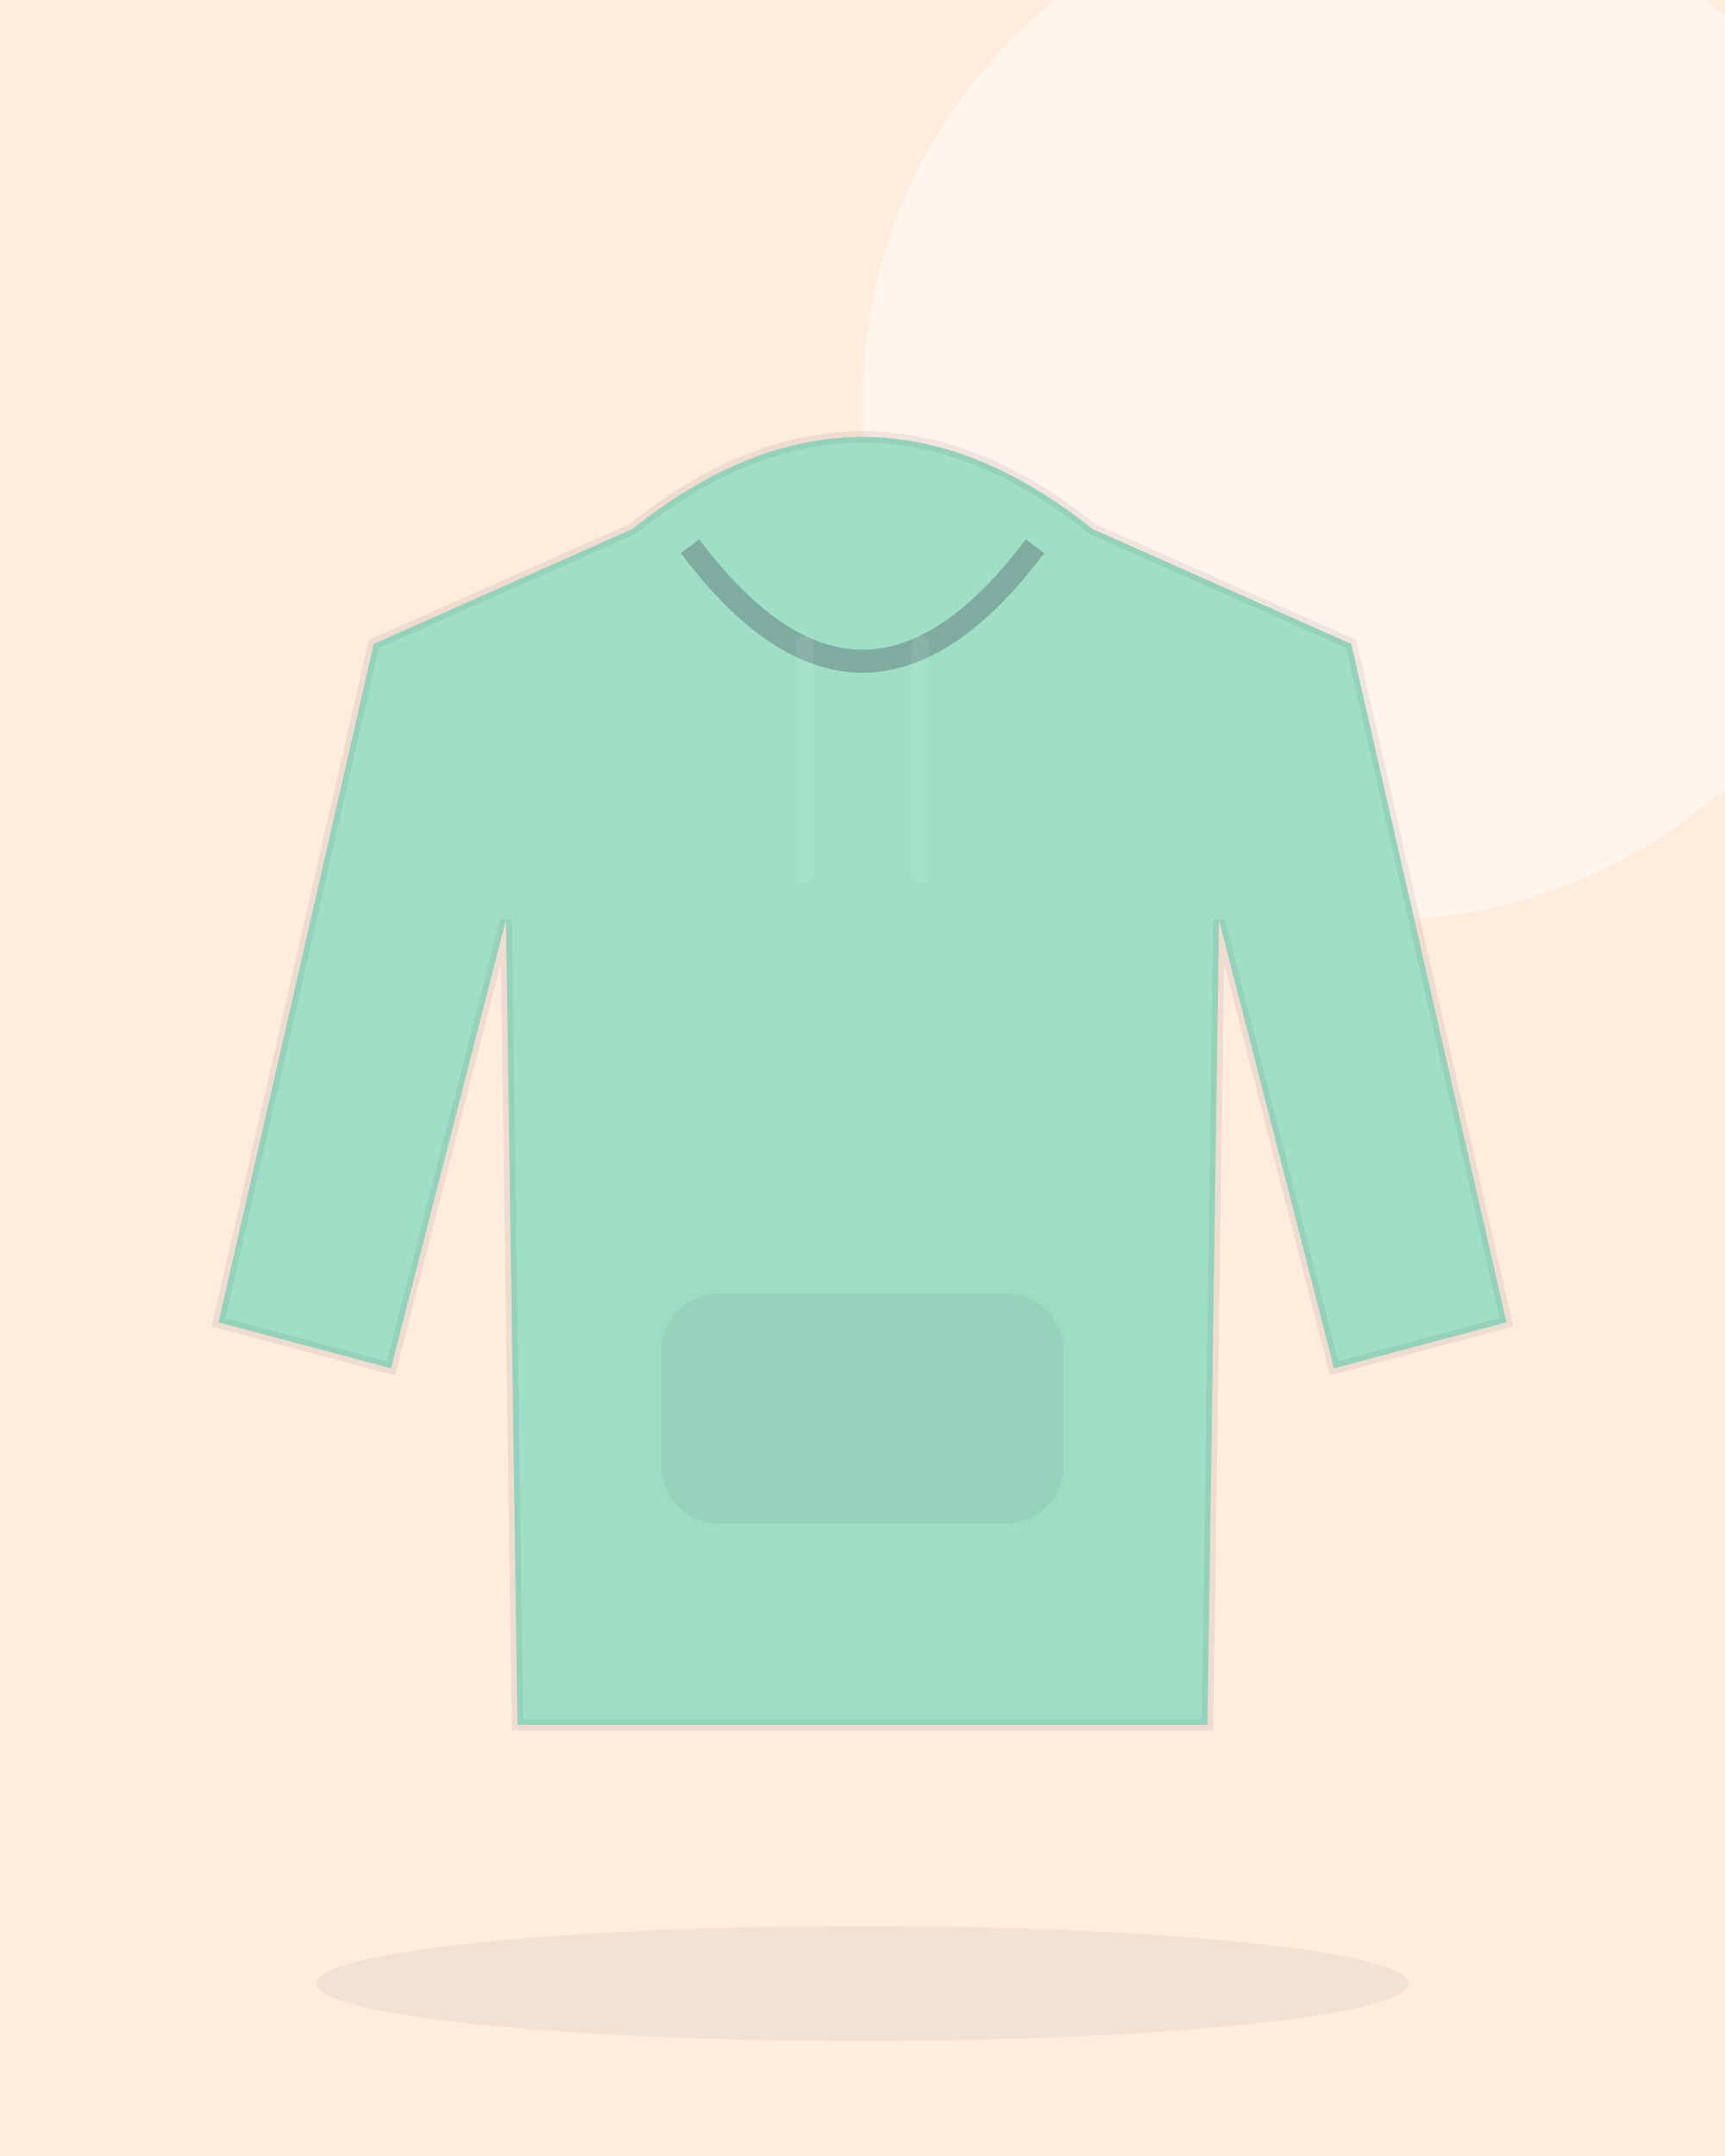
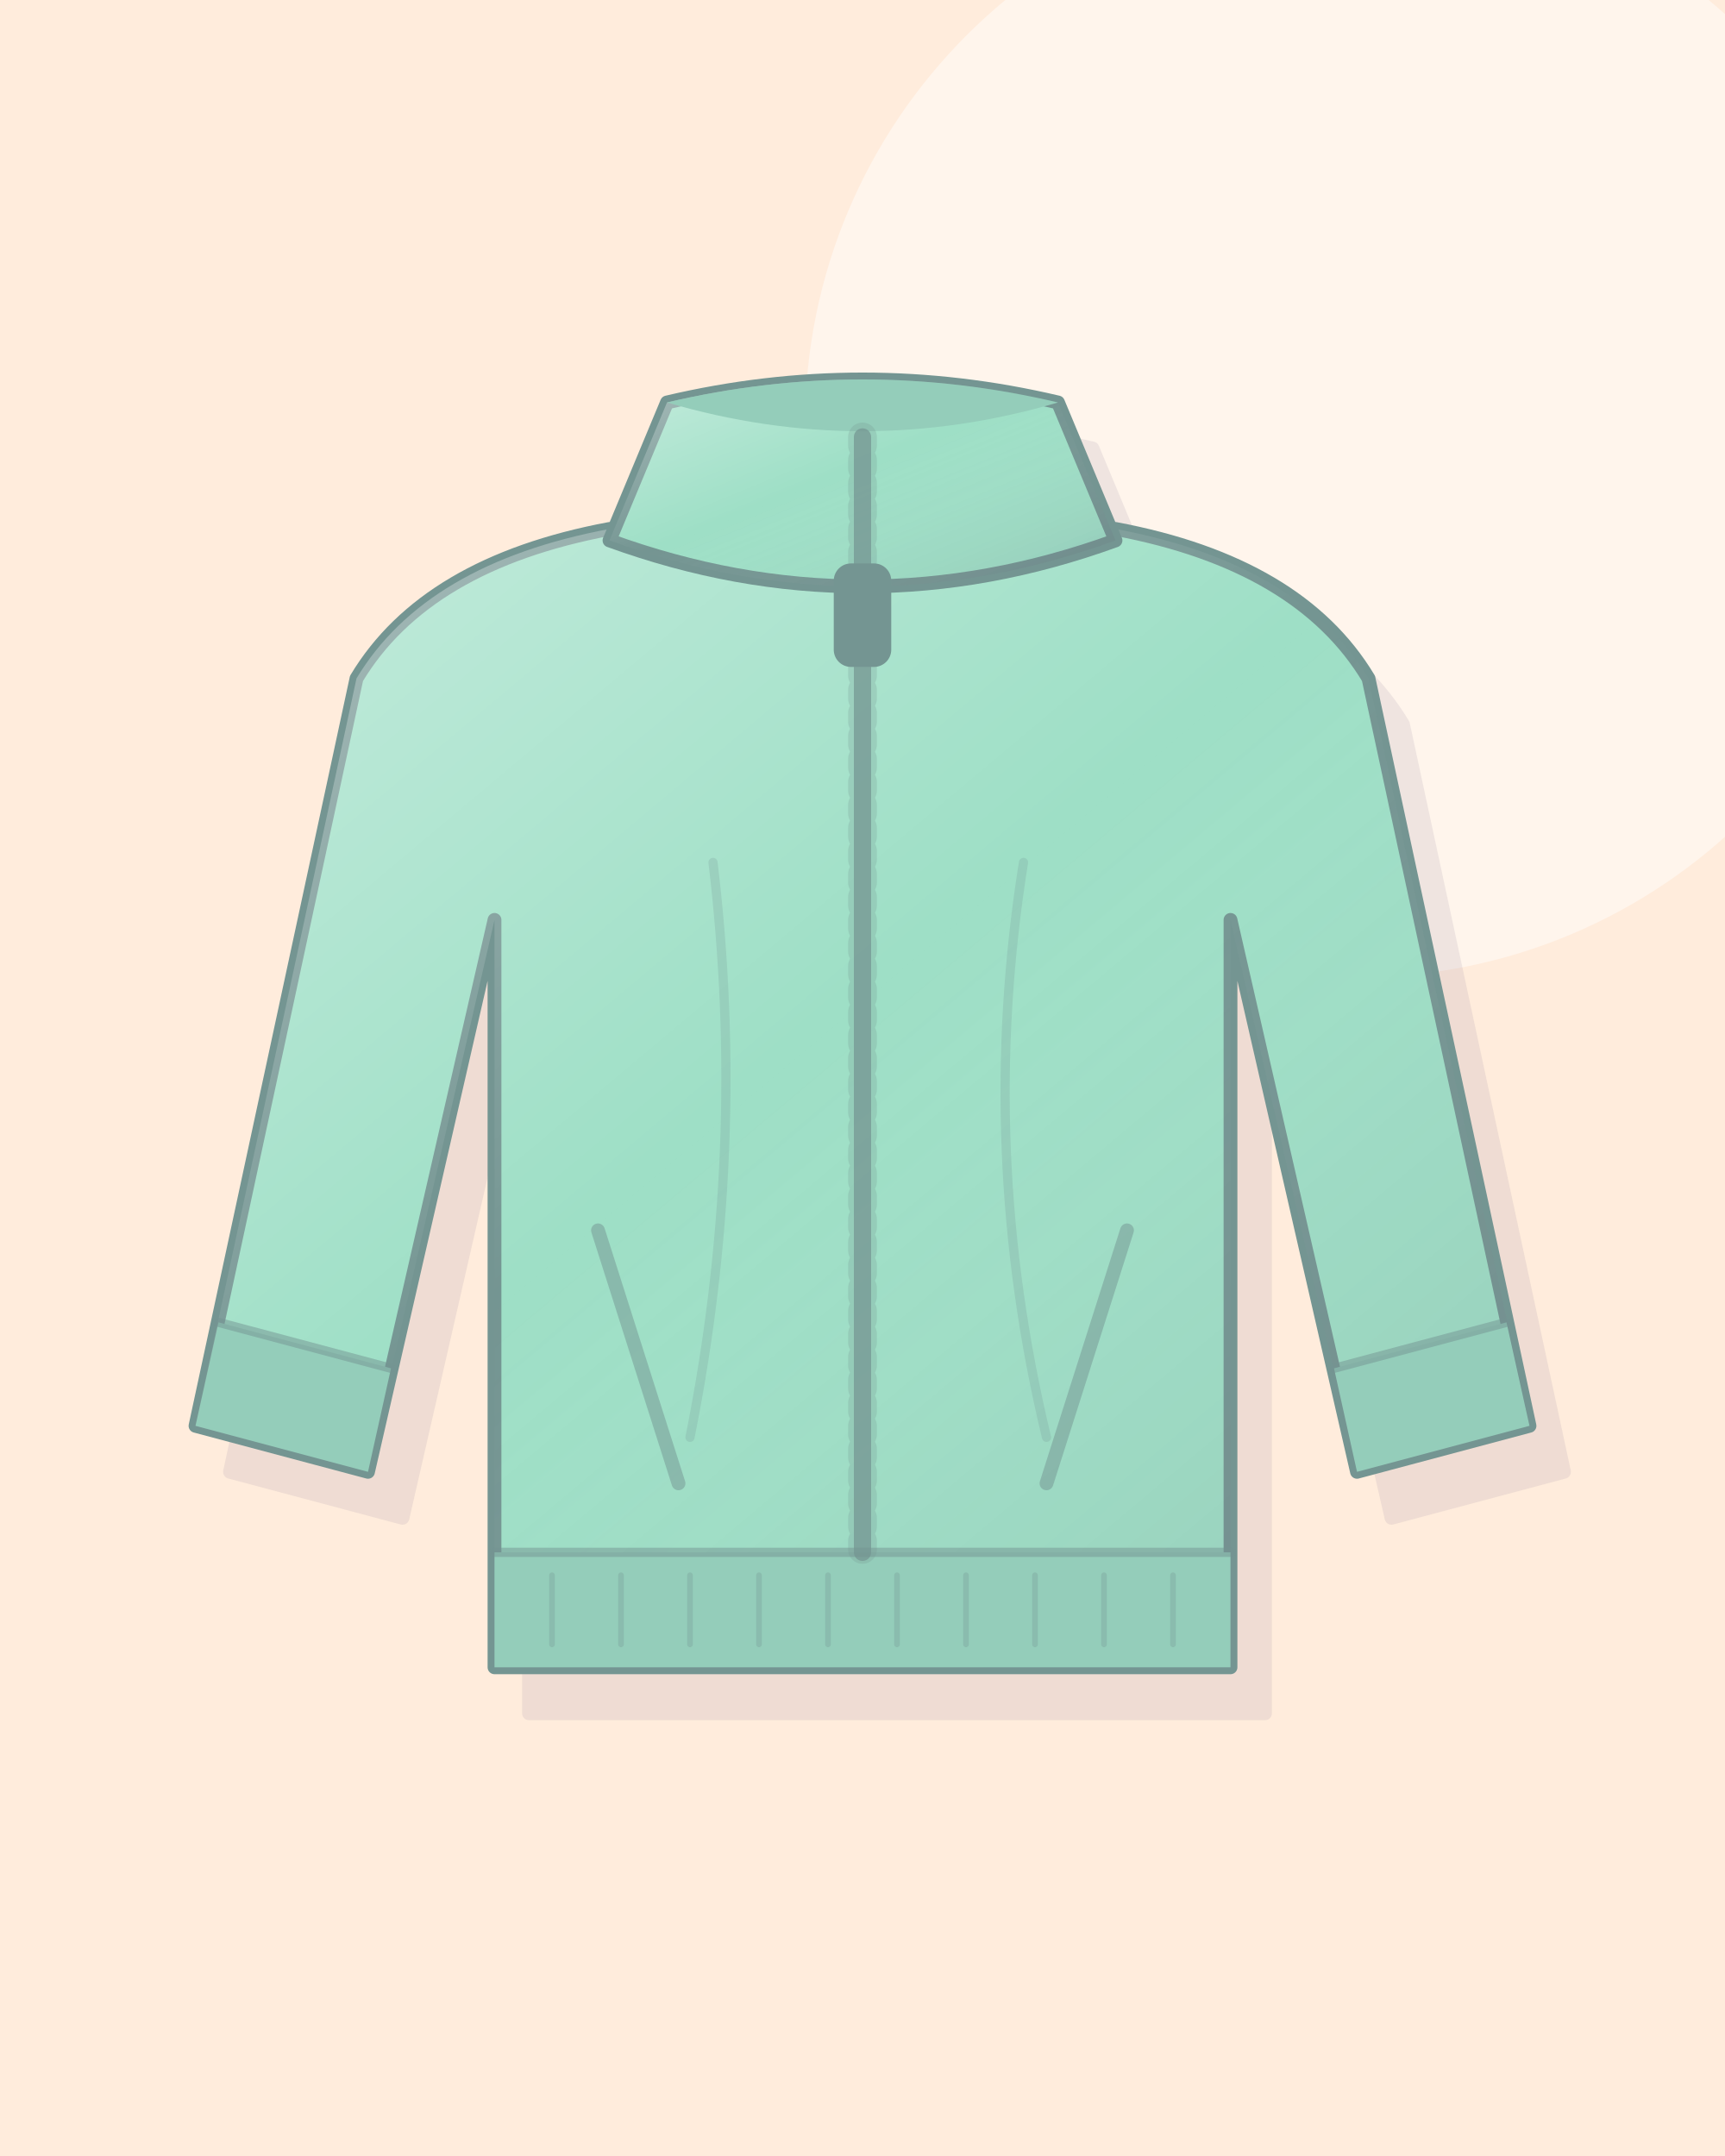
<svg xmlns="http://www.w3.org/2000/svg" viewBox="0 0 300 375" preserveAspectRatio="xMidYMid slice">
+   <defs>
+     <linearGradient id="sh" x1="0" y1="0" x2="1" y2="1">
+       <stop offset="0" stop-color="#fff" stop-opacity=".4" />
+       <stop offset=".45" stop-color="#fff" stop-opacity="0" />
+       <stop offset="1" stop-color="#3b2f4a" stop-opacity=".14" />
+     </linearGradient>
+     <g id="fl">
+       <circle cx="0" cy="-4" r="3.6" />
+       <circle cx="3.8" cy="-1.2" r="3.6" />
+       <circle cx="2.4" cy="3.3" r="3.6" />
+       <circle cx="-2.4" cy="3.3" r="3.6" />
+       <circle cx="-3.8" cy="-1.2" r="3.6" />
+       <circle r="2" fill="#d2a4b1" />
+     </g>
+     <filter id="s">
+       <feColorMatrix values="0 0 0 0 .23 0 0 0 0 .18 0 0 0 0 .29 0 0 0 .13 0" />
+     </filter>
+     <g id="g" stroke-width="2.4" stroke-linejoin="round" stroke-linecap="round" fill="#fff">
+       <path d="M106 92Q150 106 194 92Q226 98 238 118L266 248L236 256L214 160L214 290L86 290L86 160L64 256L34 248L62 118Q74 98 106 92Z" fill="#9edfc6" stroke="#749592" />
+       <path d="M106 92Q150 106 194 92Q226 98 238 118L266 248L236 256L214 160L214 290L86 290L86 160L64 256L34 248L62 118Q74 98 106 92Z" fill="url(#sh)" />
+       <path d="M116 70Q150 62 184 70L194 94Q150 110 106 94Z" fill="#9edfc6" stroke="#749592" />
+       <path d="M116 70Q150 62 184 70L194 94Q150 110 106 94Z" fill="url(#sh)" />
+       <path d="M116 70Q150 62 184 70Q150 80 116 70Z" fill="#94cdba" />
+       <path d="M262 230L232 238L236 256L266 248Z" fill="#94cdba" />
+       <path d="M38 230L68 238L64 256L34 248Z" fill="#94cdba" />
+       <path d="M262 230L232 238M38 230L68 238" fill="none" stroke="#749592" stroke-width="1.6" stroke-opacity="0.5" />
+       <path d="M86 270H214V290H86Z" fill="#94cdba" />
+       <path d="M86 270H214" fill="none" stroke="#749592" stroke-width="1.6" stroke-opacity="0.5" />
+       <path d="M96 274v12M108 274v12M120 274v12M132 274v12M144 274v12M156 274v12M168 274v12M180 274v12M192 274v12M204 274v12" fill="none" stroke="#749592" stroke-width="1" stroke-opacity="0.3" />
+       <path d="M150 76V270" fill="none" stroke="#749592" stroke-width="3" stroke-opacity="0.7" />
+       <path d="M150 76V270" fill="none" stroke="#749592" stroke-width="5" stroke-opacity="0.25" stroke-dasharray="1.5 2.5" />
+       <rect x="145" y="98" width="10" height="18" rx="3" fill="#749592" />
+       <path d="M104 214L118 258M196 214L182 258" fill="none" stroke="#749592" stroke-width="2.4" stroke-opacity="0.5" />
+       <path d="M124 150Q130 200 120 250M178 150Q170 200 182 250" fill="none" stroke="#749592" stroke-width="1.6" stroke-opacity="0.22" />
+     </g>
+   </defs>
  <rect width="300" height="375" fill="#ffecdc" />
-   <circle cx="240" cy="70" r="90" fill="#fff" opacity=".45" />
-   <ellipse cx="150" cy="345" rx="95" ry="10" fill="#3b2f4a" opacity=".06" />
-   <g stroke="#3b2f4a" stroke-opacity=".08" stroke-width="2">
-     <path d="M110 92 Q150 60 190 92 L235 112 L262 230 L232 238 L212 160 L210 300 L90 300 L88 160 L68 238 L38 230 L65 112Z" fill="#9edfc6" />
-     <path d="M120 95 Q150 135 180 95" stroke="#3b2f4a" stroke-opacity=".3" stroke-width="4" fill="none" />
-     <rect x="115" y="225" width="70" height="40" rx="10" fill="#3b2f4a" opacity=".08" />
-     <path d="M140 112v40M160 112v40" stroke="#fff" stroke-width="3" stroke-linecap="round" />
-   </g>
+   <circle cx="236" cy="74" r="96" fill="#fff" opacity=".45" />
+   <use href="#g" x="6" y="8" filter="url(#s)" />
+   <use href="#g" />
</svg>
